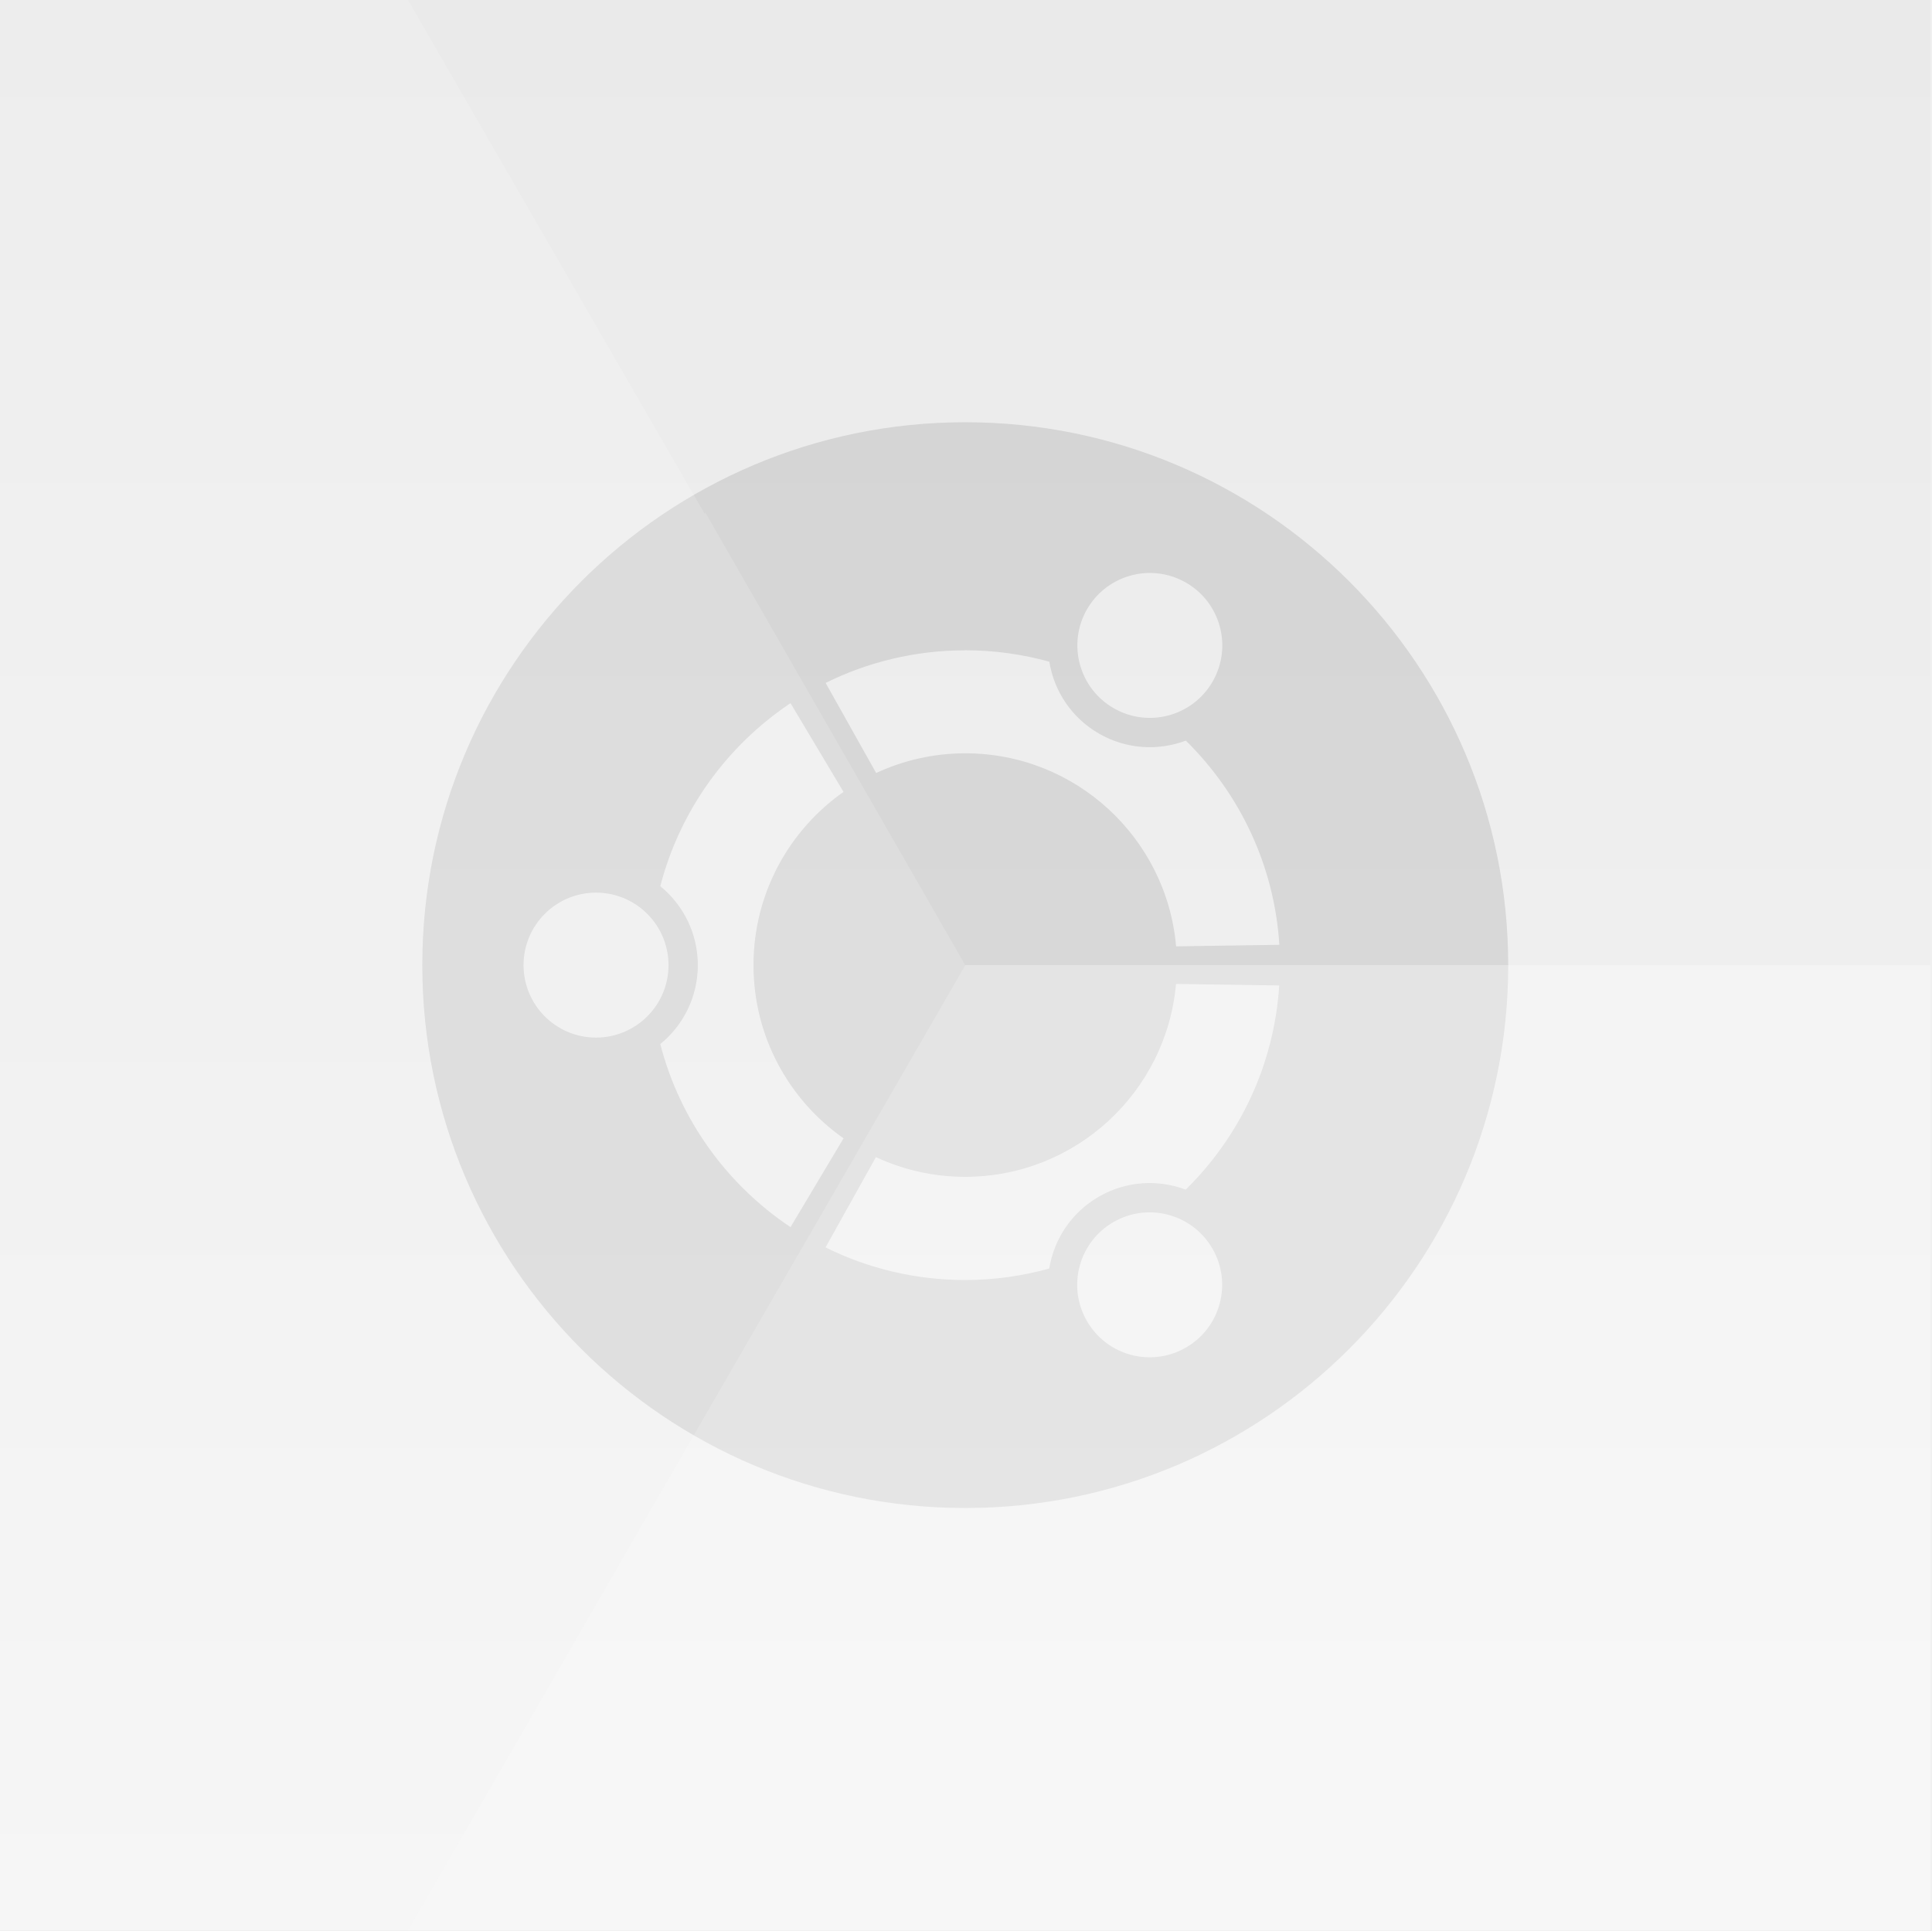
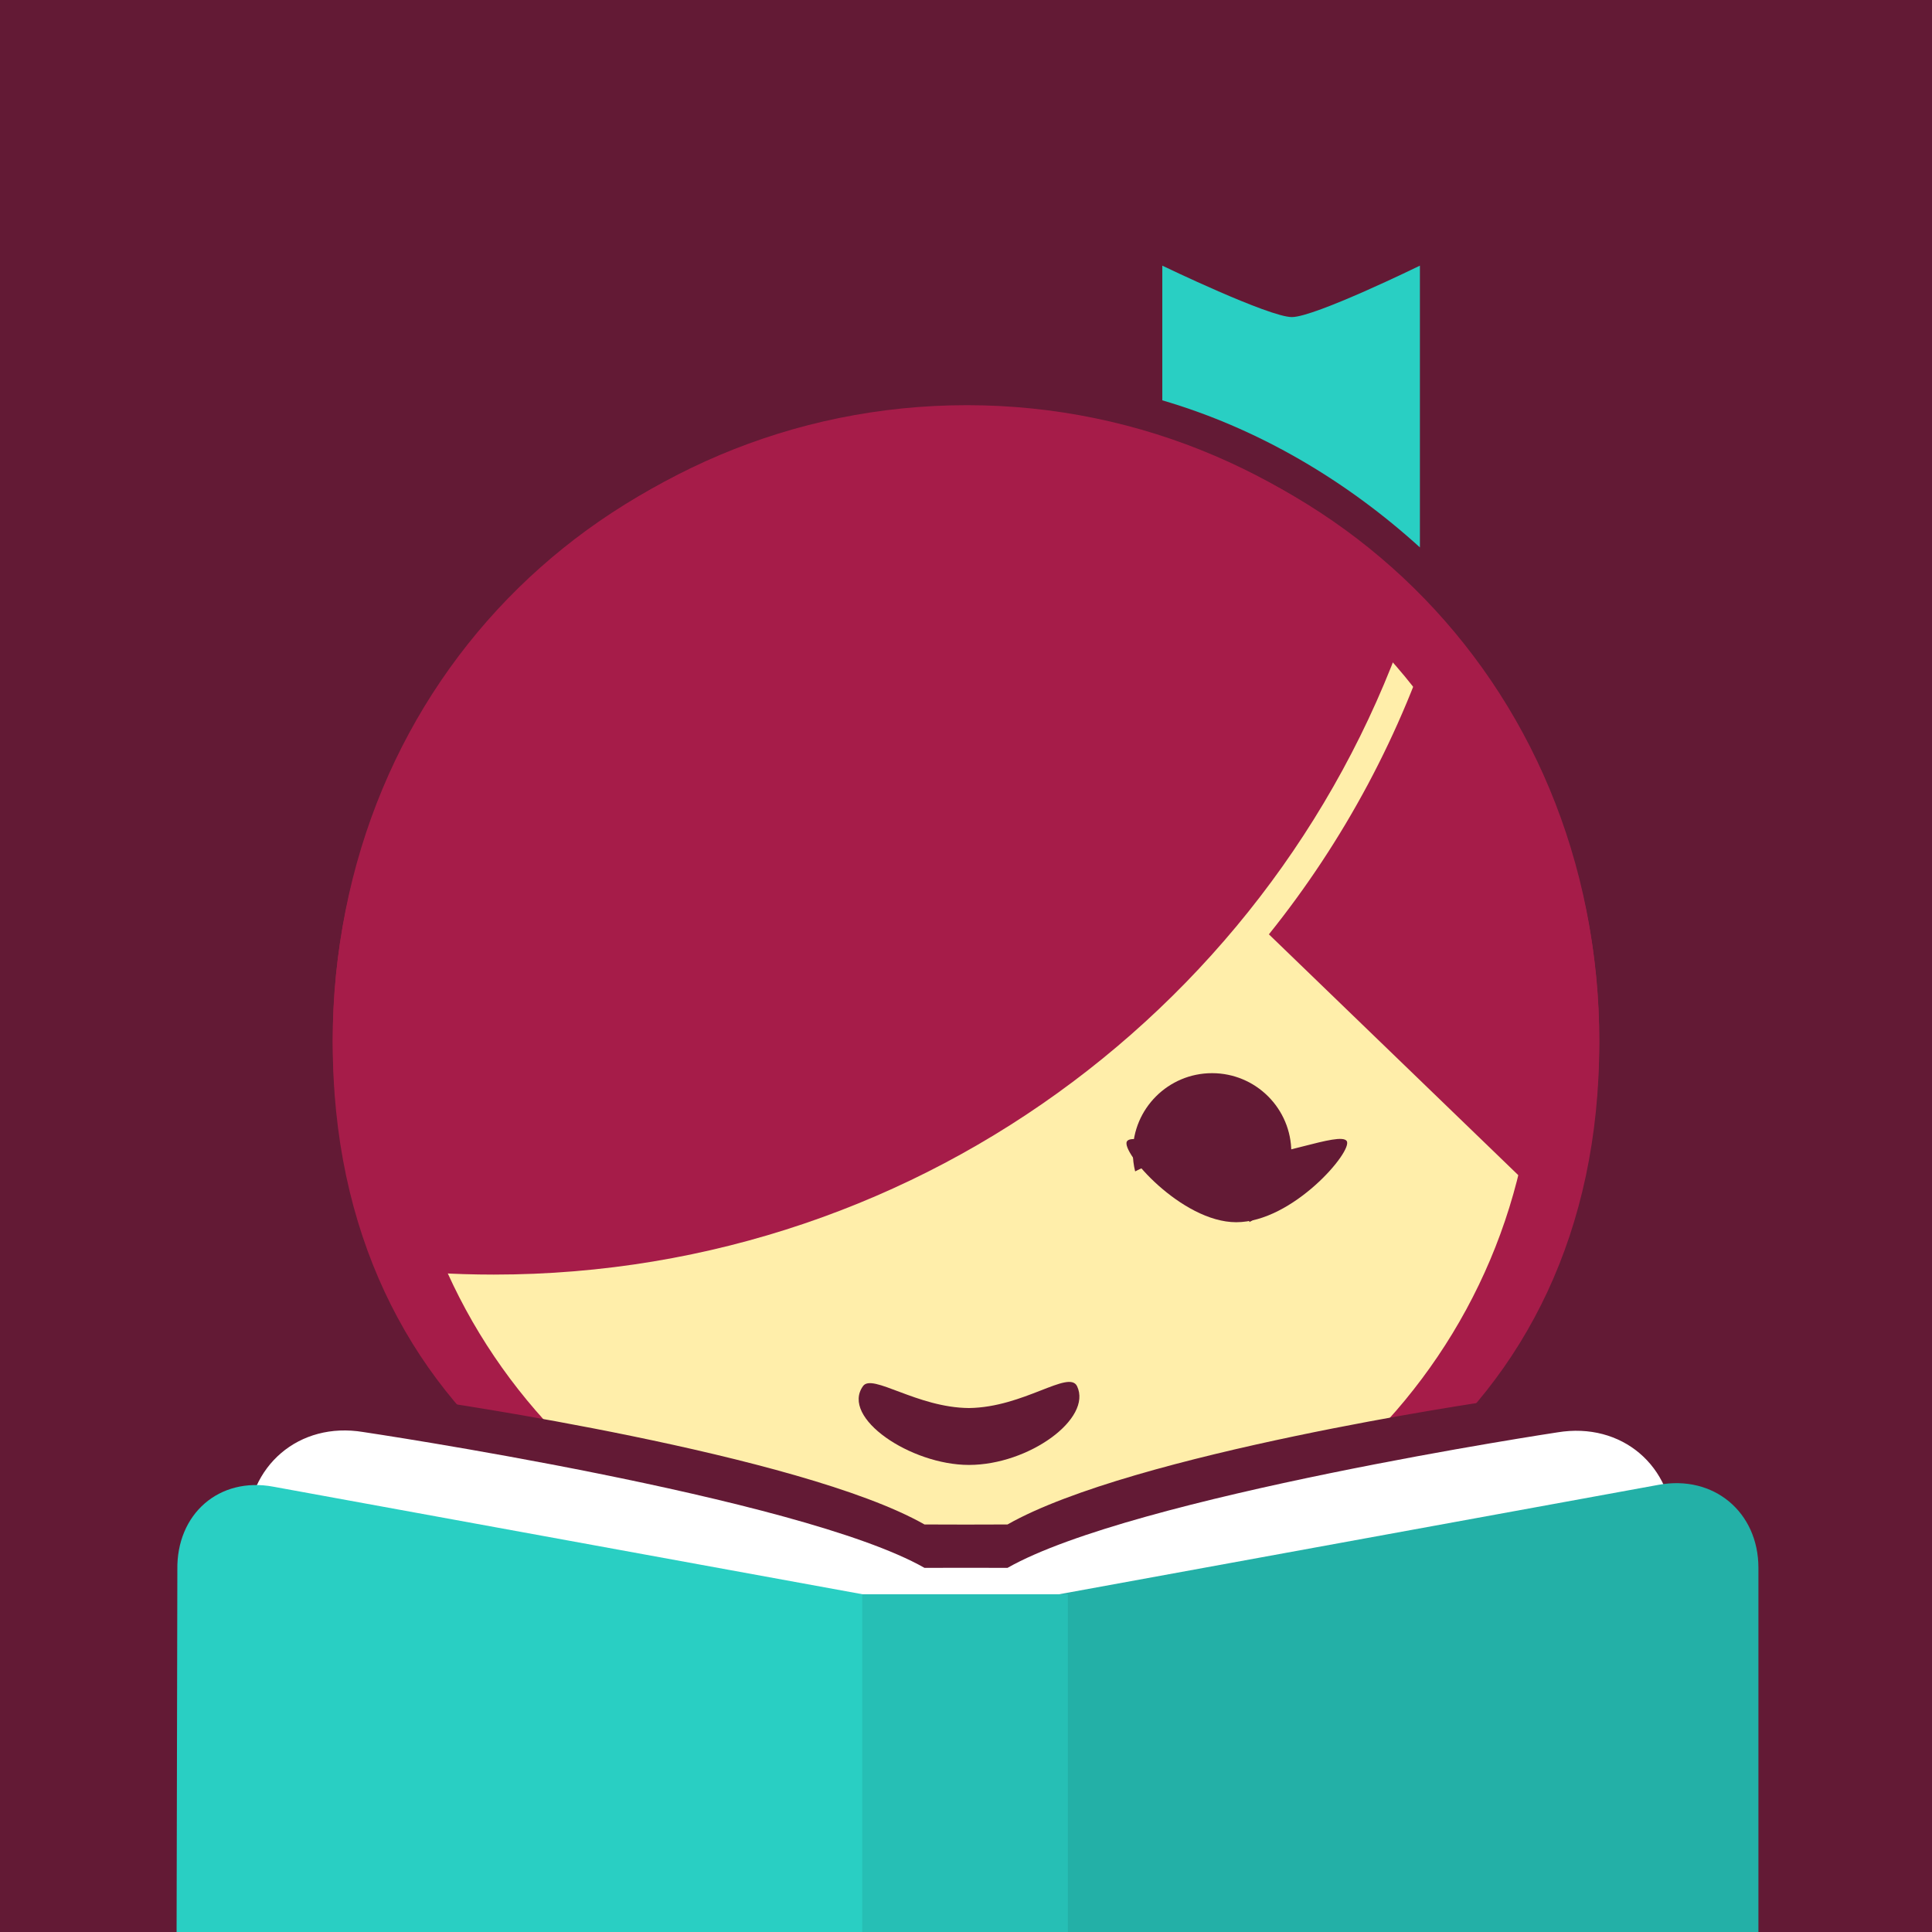
- <svg xmlns="http://www.w3.org/2000/svg" style="enable-background:new" height="512" viewBox="0 0 512.4 512" width="512.4" version="1.1">
-   <defs>
-     <linearGradient id="a" y2="494" gradientUnits="userSpaceOnUse" x2="256" gradientTransform="matrix(1 0 0 1.076 0 -19.36)" y1="18" x1="256">
-       <stop style="stop-color:#eaeaea" offset="0" />
-       <stop style="stop-color:#f4f4f4" offset="1" />
-     </linearGradient>
-   </defs>
-   <rect style="color:#000000;enable-background:accumulate;fill:url(#a)" height="512" width="512" y="0" x="0" />
-   <path style="opacity:.1" d="m256 112c-79.5 0-144 64.5-144 144s64.5 144 144 144 144-64.5 144-144-64.5-144-144-144zm49.47 39.98c3.098 0.08 6.222 0.91 9.096 2.568 9.197 5.312 12.34 17.07 7.029 26.26-5.305 9.196-17.06 12.34-26.25 7.029-9.19-5.305-12.34-17.06-7.039-26.25 3.653-6.322 10.35-9.787 17.17-9.611zm-49.48 20.5c7.731 0 15.21 1.074 22.31 3.035 1.253 7.726 5.837 14.84 13.15 19.06 7.298 4.207 15.74 4.629 23.05 1.867 14.22 13.98 23.47 32.99 24.81 54.17l-27.39 0.404c-2.5-28.7-26.6-51.2-55.9-51.2-8.451 0-16.47 1.88-23.65 5.225l-13.4-23.9c11.16-5.522 23.72-8.645 37.01-8.645zm-46.33 14.03 14.06 23.54c-14.44 10.16-23.88 26.95-23.88 45.95s9.437 35.78 23.88 45.94l-14.06 23.55c-16.83-11.24-29.34-28.43-34.54-48.55 6.069-4.952 9.953-12.49 9.953-20.94 0-8.451-3.884-15.99-9.953-20.94 5.201-20.12 17.72-37.3 34.54-48.55zm-51.58 50.26c10.62 0 19.22 8.608 19.22 19.23s-8.605 19.22-19.22 19.22-19.23-8.605-19.23-19.22 8.607-19.23 19.23-19.23zm153.8 24.21 27.4 0.402c-1.348 21.18-10.6 40.19-24.81 54.17-7.31-2.762-15.75-2.347-23.05 1.867-7.309 4.227-11.89 11.34-13.15 19.06-7.104 1.967-14.58 3.041-22.31 3.041-13.29 0-25.86-3.124-37.01-8.652l13.36-23.94c7.186 3.344 15.2 5.225 23.65 5.225 29.34 0 53.41-22.49 55.93-51.18zm-7.482 60.6c6.816-0.176 13.51 3.289 17.16 9.607 5.311 9.197 2.16 20.95-7.035 26.25-9.196 5.311-20.95 2.159-26.25-7.037-5.312-9.191-2.159-20.94 7.037-26.25 2.872-1.658 5.994-2.49 9.092-2.57z" />
-   <g transform="translate(0,18)">
-     <path style="opacity:.3;color:#000000;enable-background:accumulate;fill:#fff" d="m256 256l-147.8 256h403.8v-256h-122.7-133.3z" transform="translate(0,-18)" />
-     <path style="opacity:.15;color:#000000;enable-background:accumulate;fill:#fff" d="m0 0v512h108.2l76.4-132.3 71.4-123.7-68.9-120-0.2 0.3-78.7-136.3h-108.2z" transform="translate(0,-18)" />
-   </g>
-   <path d="m-208.3 605.6c-7.842 0-14.55 5.029-17.32 12.19-0.061-0.001-0.121 0-0.182 0-7.088 0-12.83 6.002-12.83 13.41 0 7.404 5.746 13.41 12.83 13.41h17.5 16.33c5.155 0 9.333-4.365 9.333-9.75 0-4.543-2.974-8.363-7-9.445 0.001-0.103 0-0.202 0-0.305 0-10.77-8.357-19.5-18.67-19.5z" style="stroke-width:4;color:#000000;stroke:#ccc;enable-background:accumulate;display:none;fill:#fff" />
-   <path style="stroke-width:4;color:#000000;stroke:#ccc;enable-background:accumulate;display:none;fill:none" d="m288.9 828.1c-6.349 0-11.78 4.072-14.02 9.867-0.05-0.001-0.098 0-0.148 0-5.738 0-10.39 4.86-10.39 10.85 0 5.995 4.652 10.85 10.39 10.85h14.17 13.22c4.173 0 7.557-3.534 7.557-7.894 0-3.678-2.408-6.771-5.667-7.647 0.001-0.083 0-0.163 0-0.247 0-8.719-6.766-15.79-15.11-15.79z" />
-   <g style="display:none" transform="translate(0 -558.4)">
-     <path d="m166.1 576.4h179.9c145.3 0 166.1 20.74 166.1 165.9v144.2c0 145.2-20.76 165.9-166.1 165.9h-179.9c-145.3 0-166.1-20-166.1-165.5v-144.2c0-145.2 20.76-165.9 166.1-165.9z" style="stroke:#00f;fill:#00f;display:inline;fill-opacity:.081" />
-     <circle style="stroke-width:.833;fill-opacity:.081;color:#000000;stroke:#00f;enable-background:accumulate;display:inline;fill:#00f" cx="256" transform="matrix(1.2 0 0 1.2 -51.2 528.8)" cy="238" r="120" />
-     <rect style="stroke-linejoin:round;fill-opacity:.081;color:#000000;stroke:#00f;stroke-linecap:round;enable-background:accumulate;display:inline;fill:#00f" height="272" width="272" y="678.4" x="120" />
-     <rect style="stroke-linejoin:round;fill-opacity:.081;color:#000000;stroke:#00f;stroke-linecap:round;enable-background:accumulate;display:inline;fill:#00f" height="240" width="304" y="694.4" x="104" />
-     <rect style="stroke-linejoin:round;fill-opacity:.081;color:#000000;stroke:#00f;stroke-linecap:round;enable-background:accumulate;display:inline;fill:#00f" height="304" width="240" y="662.4" x="136" />
+ <svg xmlns="http://www.w3.org/2000/svg" viewBox="0 0 1024 1024" class="icon cameo color-fast tappable" aria-label="mascot">
+   <g class="mascot-symbol" fill="none" fill-rule="evenodd">
+     <path class="field" fill="#631A35" d="M0 0h1024v1024H0z" />
+     <g class="libby" transform="translate(176 140)">
+       <path class="bob" fill="#A61C49" d="M102.774 639.956C39.595 589.034.356 512.592.356 412.903c0-195.085 150.273-336.148 336.148-336.148 184.868 0 335.141 141.051 335.141 336.148 0 99.692-39.238 176.132-102.279 227.052H102.774z" />
+       <circle class="face" cx="336" cy="410.4" r="301.511" fill="#FFEEAA" />
+       <path class="ribbon" fill="#29CFC3" d="M576.578.8s-55.7 27.256-67.855 27.256C496.568 28.056 440.044.8 440.044.8v71.386c51.51 15.049 98.043 42.974 136.533 77.947V.8z" />
+       <path class="right-hair" fill="#A61C49" d="M496.542 355.218c39.715-49.471 70.431-106.477 89.662-168.532 53.113 59.452 85.441 138.005 85.441 224.217 0 34.455-5.22 67.708-14.911 99.011L496.542 355.218z" />
+       <path class="left-hair" fill="#A61C49" d="M22.877 531.741C8.33 494.24.356 453.49.356 410.903c0-185.875 150.273-336.148 336.148-336.148 93.25 0 177.698 38.234 238.498 99.987-64.493 208.969-259.17 360.813-489.312 360.813-21.265 0-42.227-1.296-62.812-3.814z" />
+       <path class="smile" fill="#631A35" d="M337.556 636.444c31.793 0 65.508-24.579 57.307-41.751-4.353-8.853-28.28 11.259-57.307 11.597-27.64-.214-51.319-18.607-56.161-11.597-11.943 16.786 25.357 41.751 56.161 41.751z" />
+       <path class="eye-open" fill="#631A35" d="M425.654 480.858c-.805-3.242-1.232-6.633-1.232-10.124 0-23.159 18.804-41.934 42-41.934 23.196 0 42 18.774 42 41.934 0 16.006-8.981 29.917-22.187 36.984-4.536-18.268-21.068-31.81-40.768-31.81-7.165 0-13.911 1.791-19.813 4.95z" />
+       <path class="eye-closed" fill="#631A35" d="M479.218 507.8c-28.996 0-61.545-37.514-57.892-42.896 3.652-5.381 35.455 9.435 56.044 9.435 22.351 0 56.796-14.755 60.397-9.6 3.602 5.155-28.611 43.061-58.549 43.061z" />
+     </g>
+     <g class="book" transform="translate(93 741)">
+       <path class="pages-outline" fill="#631A35" d="M38 84.993c0-55.225 44.214-92.891 98.63-83.507 0 0 194.386 27.99 260.37 65.513 10.795.079 32.676.079 44 0C507.613 29.183 695.425 1.782 695.425 1.782 749.866-7.487 794 29.778 794 84.993V568H38V84.993z" />
+       <path class="pages" fill="#FFFFFF" d="M38 70.322c0-34.42 27.56-57.962 61.514-52.321 0 0 231.502 34.41 297.486 71.999 10.795-.05 32.676-.05 44 0 66.613-37.882 291.529-71.827 291.529-71.827C766.479 12.555 794 35.902 794 70.322V568H38V70.322z" />
+       <path class="back-cover" fill="#29CFC3" d="M419 568V114L52 47C23.093 41.545.5 61.459 1 91L0 568h419z" />
+       <path class="front-cover" fill="#23B0A7" d="M419 568V113l367-67c29.292-5.452 53 14.448 53 44v478H419z" />
+       <path class="spine" fill="#26BFB5" d="M473 568V104H364v464z" />
+     </g>
+     <g class="mortarboard" transform="translate(93 151)" style="display: none">
+       <path class="cap" fill="#631A35" d="M416.858 338.904l-0.0.11-.15-.055-.152.055 0-.111C202.886 260.365 195.757 260.846 98.79 260.846l29.518-154.435h581.429l29.889 154.435c-98.188 0-106.406-.481-322.767 78.057z" />
+       <path class="cap-board" fill="#A61C49" d="M422.164-1.42L843.452 110.605 422.163 213.12-5.896 110.605 422.164-1.42z" />
+       <path class="cap-ribbon" fill="#29CFC3" d="M218.599 277.185c18.739 4.458 32.677 21.318 32.677 41.453v98.76l-42.555-17.054-42.555 17.054v-98.76c0-20.23 14.119-37.168 32.984-41.521-8.567-2.69-14.783-10.707-14.783-20.178v-7.047c0-9.929 6.831-18.26 16.042-20.531l-.739-75.069 203.309-61.361c1.912-4.985 9.03-8.687 17.518-8.687 9.954 0 18.024 5.091 18.024 11.372 0 6.28-8.069 11.372-18.024 11.372-2.256 0-4.415-.261-6.405-.739l-198.374 59.872.62 62.978c9.822 1.808 17.265 10.43 17.265 20.794v7.047c0 9.552-6.323 17.625-15.004 20.246z" />
+     </g>
  </g>
</svg>
